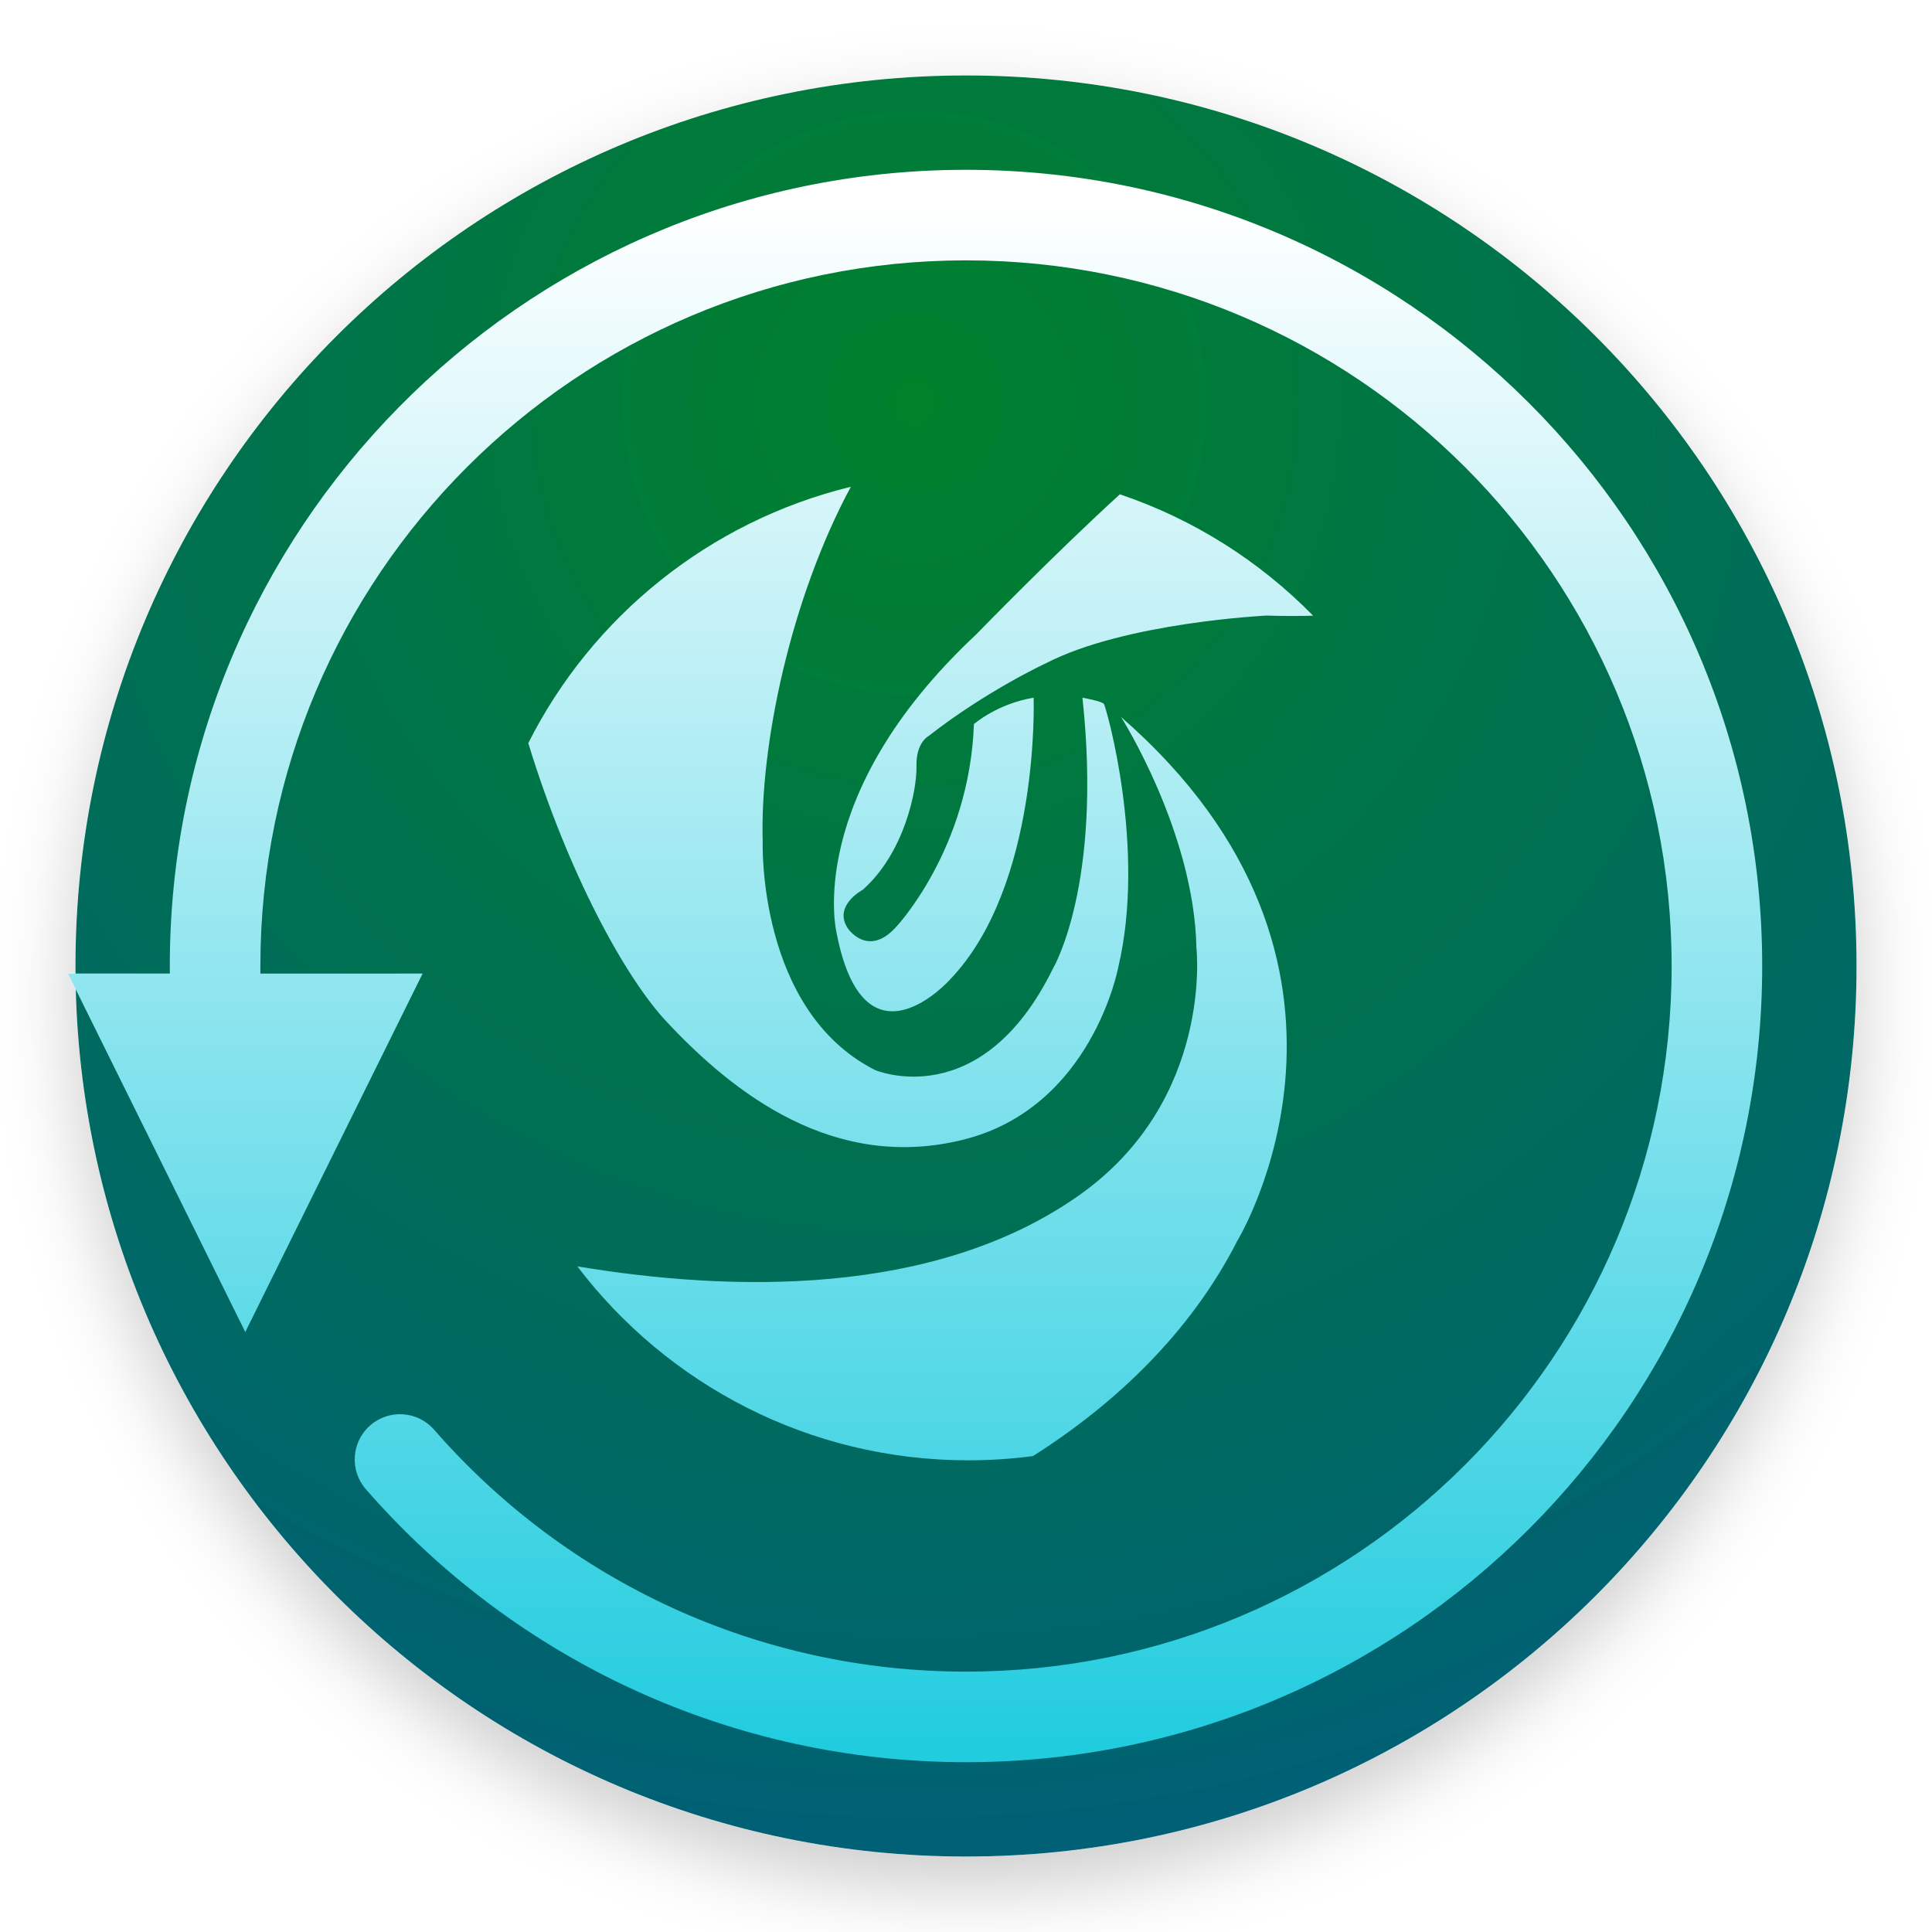
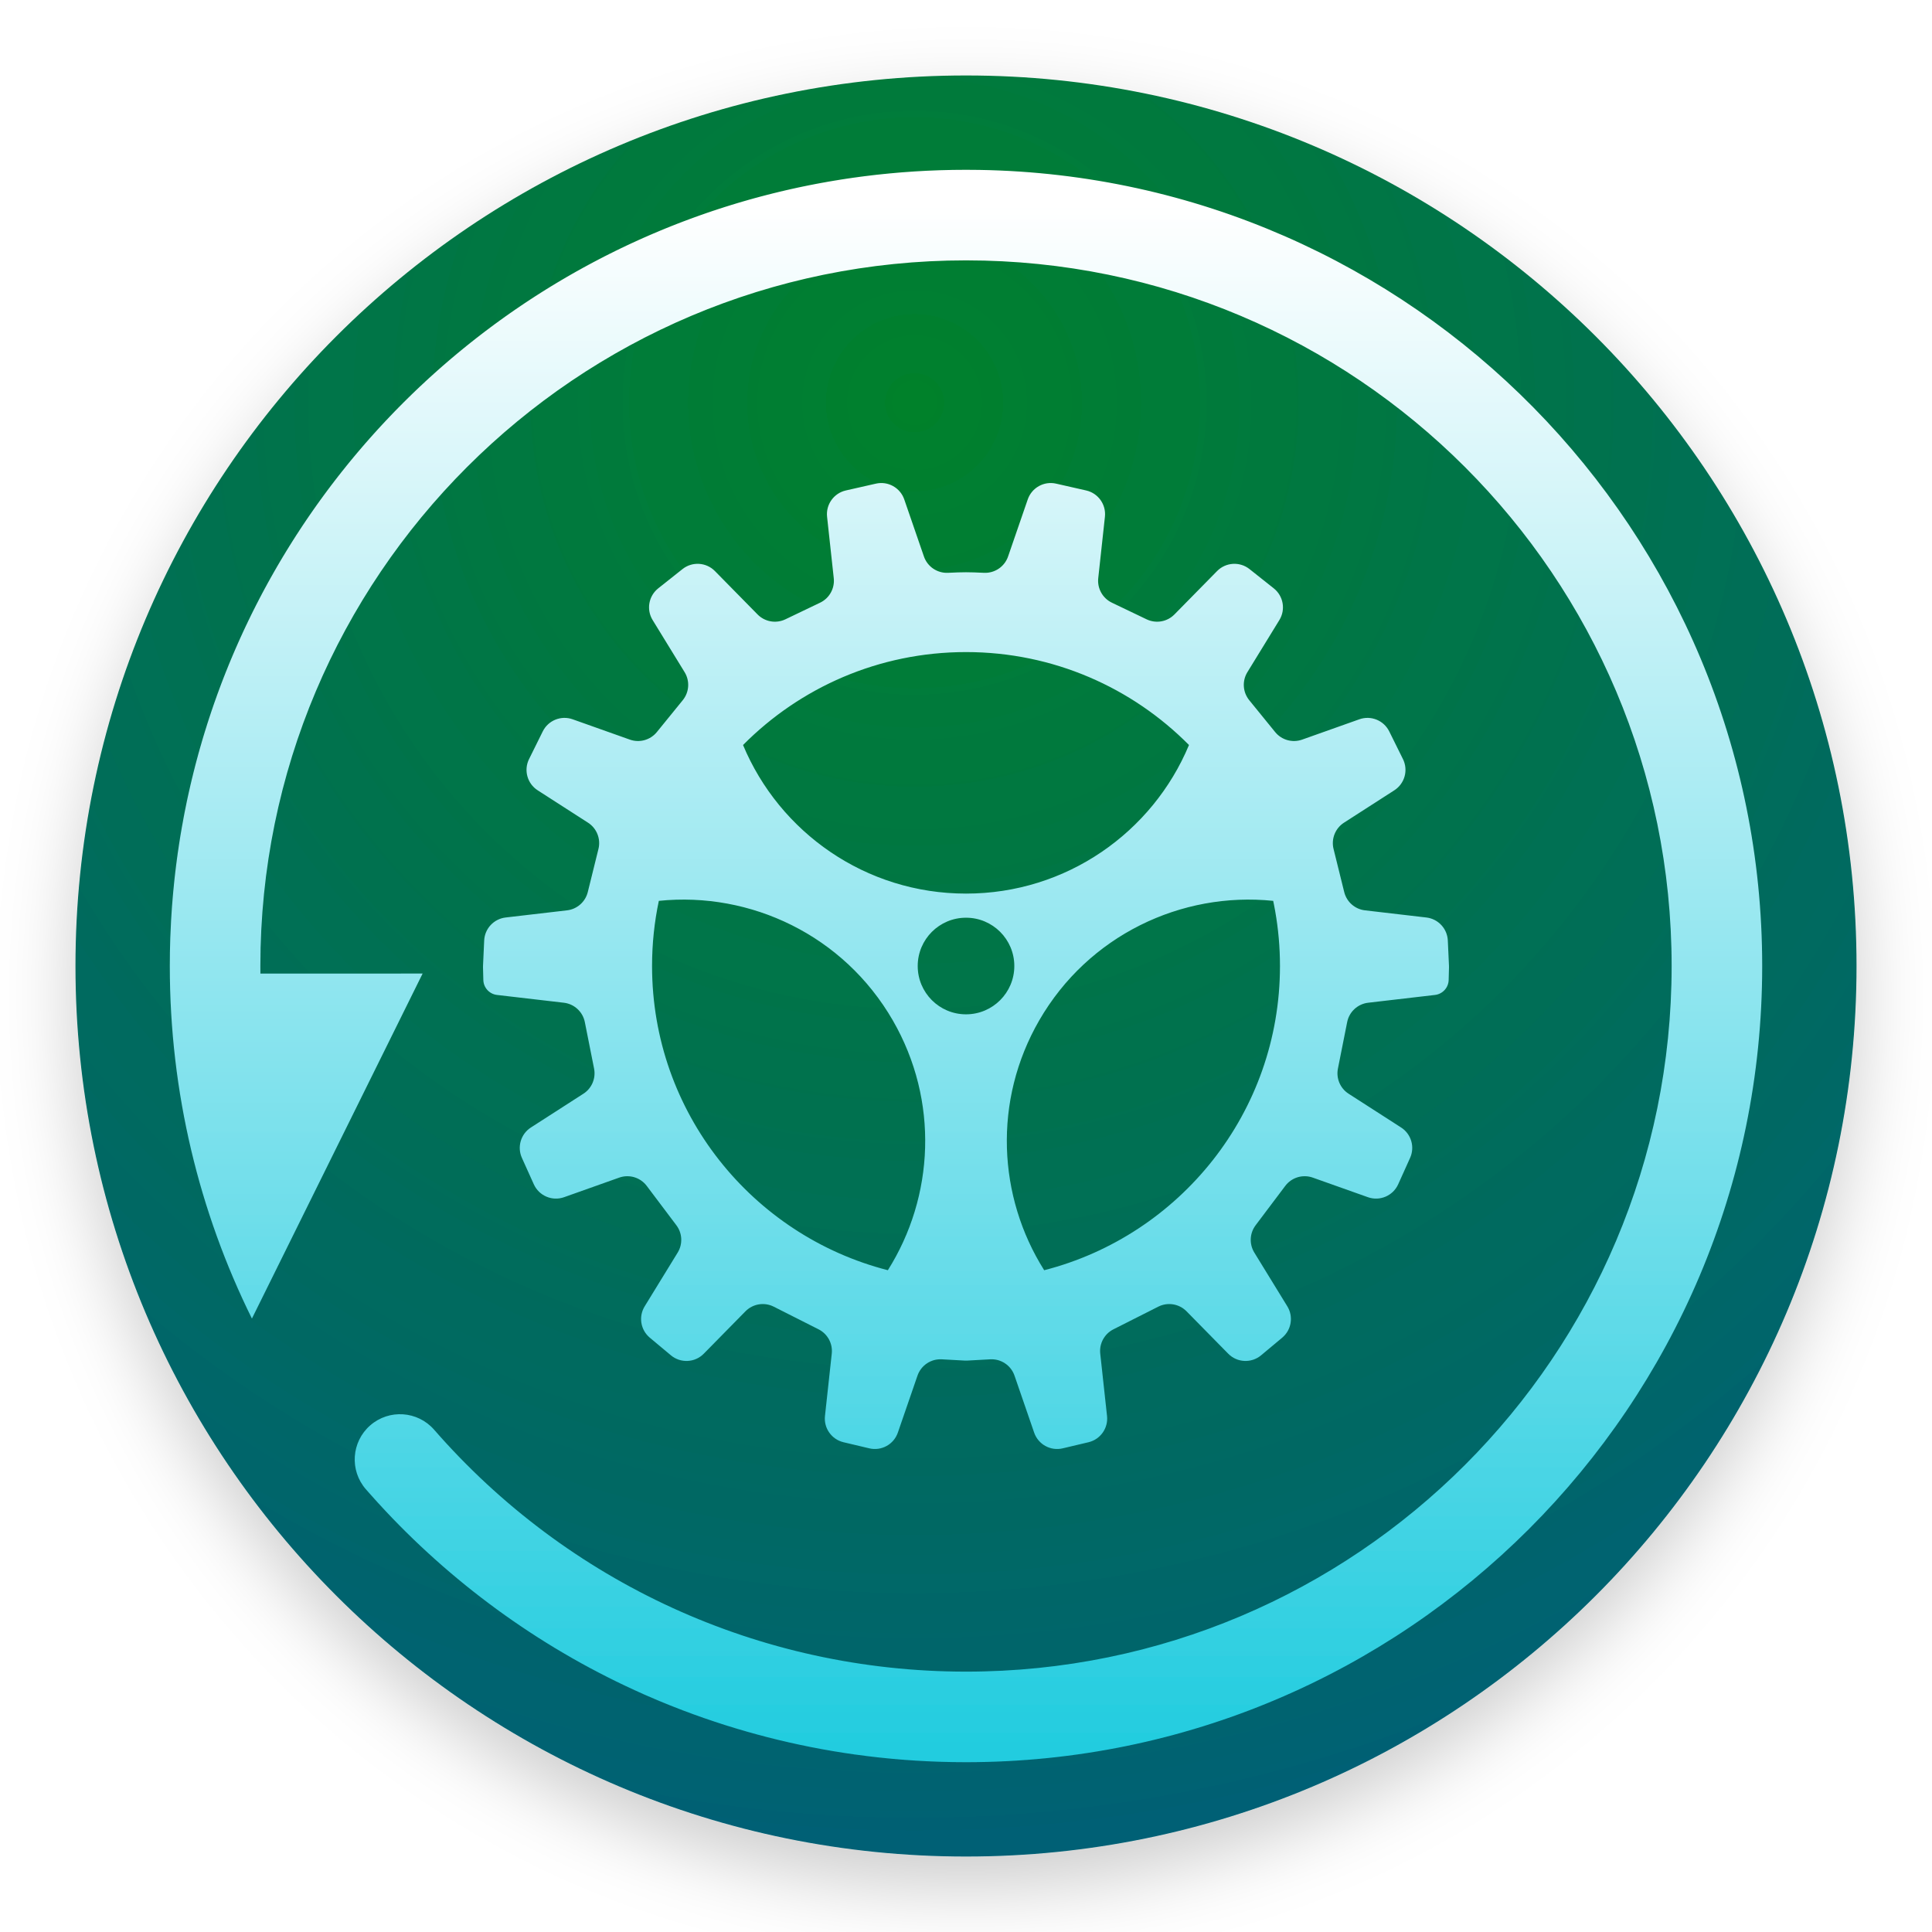
<svg xmlns="http://www.w3.org/2000/svg" width="256" height="256" viewBox="0 0 256 256">
  <defs>
-     <filter id="deepin-clone-a" width="123.7%" height="122.9%" x="-12.3%" y="-11.4%" filterUnits="objectBoundingBox">
+     <filter id="deepin-clone-a" width="122.9%" height="122.9%" x="-11.4%" y="-11.4%" filterUnits="objectBoundingBox">
      <feOffset dy="4" in="SourceAlpha" result="shadowOffsetOuter1" />
      <feGaussianBlur in="shadowOffsetOuter1" result="shadowBlurOuter1" stdDeviation="5" />
-       <feComposite in="shadowBlurOuter1" in2="SourceAlpha" operator="out" result="shadowBlurOuter1" />
      <feColorMatrix in="shadowBlurOuter1" result="shadowMatrixOuter1" values="0 0 0 0 0   0 0 0 0 0   0 0 0 0 0  0 0 0 0.2 0" />
      <feMerge>
        <feMergeNode in="shadowMatrixOuter1" />
        <feMergeNode in="SourceGraphic" />
      </feMerge>
    </filter>
    <radialGradient id="deepin-clone-b" cx="47.157%" cy="18.859%" r="79.474%" fx="47.157%" fy="18.859%">
      <stop offset="0%" stop-color="#00812B" />
      <stop offset="100%" stop-color="#006174" />
    </radialGradient>
    <linearGradient id="deepin-clone-c" x1="50%" x2="50%" y1="1.859%" y2="100%">
      <stop offset="0%" stop-color="#FFF" />
      <stop offset="100%" stop-color="#21CCDF" />
    </linearGradient>
  </defs>
  <g fill="none" fill-rule="evenodd" filter="url(#deepin-clone-a)" transform="translate(10 10)">
    <circle cx="118" cy="118" r="118" fill="url(#deepin-clone-b)" />
-     <path fill="url(#deepin-clone-c)" fill-rule="nonzero" d="M103.755,0.014 L105.5,0 C163.766,0 211,47.234 211,105.5 C211,163.766 163.766,211 105.5,211 C74.621,211 45.89,197.65 25.981,174.835 C23.802,172.338 24.06,168.548 26.557,166.369 C29.054,164.19 32.844,164.448 35.023,166.945 C52.677,187.176 78.124,199 105.5,199 C157.139,199 199,157.139 199,105.5 C199,53.861 157.139,12 105.5,12 C53.861,12 12,53.861 12,105.5 C12,105.834 12.002,106.167 12.005,106.501 L33.5,106.5 L10,154 L-13.5,106.5 L0.005,106.5 L0,105.5 C0,47.817 46.294,0.946 103.755,0.014 L105.5,0 Z M126.039,72.5 C163.746,105.373 141.46,141.895 141.46,141.895 C135.322,153.977 125.35,163.483 114.366,170.44 C111.561,170.809 108.699,171 105.793,171 C84.66,171 65.881,160.918 54,145.3 C74.009,148.634 101.2,149.503 120.493,135.877 C138.33,123.276 136.032,103.097 136.032,103.097 C135.736,87.747 126.039,72.5 126.039,72.5 Z M90.243,42 C82.241,56.847 78.172,76.342 78.562,89.044 C78.562,89.044 77.825,111.364 93.439,119.281 C93.439,119.281 107.471,125.309 117.033,105.815 C117.033,105.815 123.605,94.814 120.93,69.95 C120.93,69.95 123.489,70.392 123.779,70.789 C124.068,71.182 129.431,89.931 125.663,105.719 C125.663,105.719 122.194,124.273 105.136,128.516 C88.085,132.759 74.797,122.493 65.774,112.823 C60.346,107.005 52.792,93.264 47.5,75.967 C55.953,59.186 71.509,46.562 90.243,42 Z M125.888,43 C135.665,46.29 144.409,51.859 151.5,59.084 C149.518,59.136 147.443,59.138 145.329,59.067 C145.329,59.067 126.632,59.967 116.149,65.357 C116.149,65.357 108.331,68.951 100.516,75.044 C100.516,75.044 98.857,75.899 98.938,79.039 C99.008,82.17 97.346,90.516 91.809,95.408 C91.809,95.408 87.857,97.503 89.833,100.501 C89.833,100.501 92.502,104.496 96.262,100.3 C96.262,100.3 105.957,90.018 106.55,73.448 C106.55,73.448 109.617,70.748 114.461,69.951 C114.461,69.951 115.353,94.809 103.387,107.29 C103.387,107.29 92.232,119.814 88.46,101.659 L88.348,101.1 C88.348,101.1 83.895,83.028 106.849,61.566 L106.863,61.551 C107.296,61.106 117.344,50.783 125.888,43 Z" transform="translate(12.5 12.5)" />
+     <path fill="url(#deepin-clone-c)" fill-rule="nonzero" d="M105.5,0 L107.245,0.014 C164.706,0.946 211,47.817 211,105.5 C211,163.766 163.766,211 105.5,211 L105.5,211 L103.755,210.986 C103.157,210.976 102.559,210.961 101.962,210.942 L102.106,210.946 C101.574,210.929 101.043,210.908 100.512,210.884 L101.962,210.942 C101.34,210.921 100.719,210.895 100.099,210.864 L100.512,210.884 C99.933,210.856 99.354,210.825 98.776,210.788 L100.099,210.864 C99.503,210.834 98.907,210.799 98.313,210.759 L98.776,210.788 C98.224,210.753 97.674,210.714 97.124,210.671 L98.313,210.759 C97.705,210.718 97.099,210.672 96.494,210.621 L97.124,210.671 C96.548,210.626 95.973,210.575 95.399,210.521 L96.494,210.621 C95.91,210.572 95.327,210.517 94.746,210.459 L95.399,210.521 C94.957,210.479 94.517,210.434 94.077,210.386 L94.076,210.389 C93.565,210.331 93.055,210.272 92.545,210.21 L92.545,210.212 C91.972,210.139 91.4,210.065 90.829,209.985 L90.829,209.988 C82.969,208.889 75.329,206.921 68.029,204.15 L68.028,204.152 C67.46,203.933 66.893,203.713 66.329,203.487 L66.327,203.488 C65.797,203.274 65.268,203.058 64.741,202.837 L65.57,203.182 C65.113,202.995 64.657,202.804 64.203,202.611 L64.741,202.837 C64.178,202.601 63.617,202.36 63.058,202.115 L64.203,202.611 C63.729,202.409 63.257,202.204 62.787,201.996 L62.787,201.995 C49.784,196.232 38.164,187.917 28.561,177.686 L28.73,177.866 C28.347,177.46 27.968,177.051 27.591,176.638 L28.561,177.686 C28.191,177.291 27.824,176.893 27.459,176.493 L27.591,176.638 C27.233,176.246 26.877,175.85 26.524,175.452 L27.459,176.493 C27.075,176.071 26.694,175.646 26.316,175.217 L26.317,175.217 L25.894,174.735 L25.894,174.735 L25.981,174.835 C23.802,172.338 24.06,168.548 26.557,166.369 C29.054,164.19 32.844,164.448 35.023,166.945 C52.677,187.176 78.124,199 105.5,199 C157.139,199 199,157.139 199,105.5 C199,53.861 157.139,12 105.5,12 C53.861,12 12,53.861 12,105.5 C12,105.834 12.002,106.167 12.005,106.501 L33.5,106.5 L10.881,152.217 C3.915,138.135 0,122.275 0,105.5 C0,104.259 0.021,103.022 0.064,101.791 C0.091,101.007 0.127,100.224 0.171,99.444 C0.238,98.259 0.325,97.079 0.431,95.904 L0.348,96.874 C0.393,96.309 0.443,95.745 0.498,95.183 L0.431,95.904 C0.487,95.283 0.548,94.663 0.615,94.045 L0.498,95.183 C0.552,94.63 0.61,94.077 0.672,93.526 L0.615,94.045 C0.669,93.541 0.727,93.038 0.789,92.537 L0.672,93.526 C0.738,92.944 0.808,92.362 0.884,91.782 L0.789,92.537 C0.857,91.977 0.93,91.418 1.007,90.862 L0.884,91.782 C0.955,91.233 1.031,90.685 1.11,90.139 L1.007,90.862 C1.101,90.187 1.201,89.514 1.307,88.844 L1.11,90.139 C1.191,89.582 1.277,89.028 1.367,88.474 L1.307,88.844 C1.377,88.404 1.45,87.965 1.525,87.528 L1.367,88.474 C1.458,87.913 1.553,87.354 1.653,86.795 L1.525,87.528 C1.644,86.831 1.771,86.137 1.904,85.445 L1.653,86.795 C1.748,86.263 1.847,85.733 1.951,85.204 L1.904,85.445 C1.971,85.094 2.04,84.744 2.111,84.395 L1.951,85.204 C2.064,84.623 2.182,84.044 2.304,83.466 L2.111,84.395 C2.204,83.939 2.3,83.483 2.398,83.029 L2.304,83.466 C2.422,82.912 2.544,82.359 2.671,81.808 L2.398,83.029 C2.532,82.411 2.672,81.795 2.817,81.181 L2.671,81.808 C2.791,81.284 2.915,80.763 3.043,80.242 L2.817,81.181 C2.966,80.546 3.122,79.913 3.283,79.282 L3.043,80.242 C3.173,79.711 3.308,79.18 3.447,78.652 L3.283,79.282 C3.412,78.778 3.545,78.275 3.681,77.773 L3.447,78.652 C3.586,78.122 3.729,77.594 3.876,77.067 L3.681,77.773 C3.822,77.254 3.968,76.735 4.117,76.218 L3.876,77.067 C4.035,76.496 4.199,75.928 4.368,75.361 L4.117,76.218 C4.241,75.788 4.367,75.359 4.497,74.931 L4.368,75.361 C4.519,74.854 4.673,74.348 4.832,73.844 L4.497,74.931 C4.682,74.317 4.873,73.705 5.07,73.096 L4.832,73.844 C4.996,73.32 5.165,72.798 5.337,72.278 L5.07,73.096 C5.262,72.501 5.459,71.908 5.661,71.317 L5.337,72.278 C5.504,71.774 5.675,71.272 5.85,70.771 L5.661,71.317 C5.814,70.87 5.97,70.424 6.129,69.979 L5.85,70.771 C6.036,70.235 6.227,69.702 6.422,69.17 L6.129,69.979 C6.315,69.46 6.504,68.942 6.698,68.426 L6.422,69.17 C6.606,68.67 6.793,68.17 6.984,67.673 L6.698,68.426 C6.895,67.903 7.095,67.381 7.3,66.861 L6.984,67.673 C7.184,67.153 7.388,66.635 7.596,66.118 L7.3,66.861 C7.529,66.28 7.762,65.702 8.001,65.126 L7.596,66.118 C7.793,65.628 7.994,65.14 8.198,64.654 L8.001,65.126 C8.193,64.664 8.388,64.203 8.586,63.744 L8.198,64.654 C8.407,64.158 8.619,63.664 8.835,63.172 L8.586,63.744 C8.797,63.253 9.013,62.765 9.232,62.278 L8.835,63.172 C9.056,62.668 9.281,62.166 9.509,61.666 L9.232,62.278 C9.458,61.775 9.687,61.275 9.921,60.776 L9.509,61.666 C9.732,61.178 9.959,60.693 10.189,60.21 L9.921,60.776 C10.152,60.285 10.386,59.795 10.624,59.307 L10.189,60.21 C10.429,59.705 10.673,59.203 10.921,58.703 L10.624,59.307 C10.836,58.872 11.052,58.438 11.27,58.005 L10.921,58.703 C11.167,58.206 11.417,57.712 11.67,57.221 L11.27,58.005 C11.54,57.471 11.814,56.939 12.093,56.409 L11.67,57.221 C11.914,56.748 12.161,56.278 12.411,55.809 L12.093,56.409 C12.321,55.976 12.552,55.545 12.786,55.115 L12.411,55.809 C12.675,55.317 12.942,54.827 13.213,54.34 L12.786,55.115 C13.04,54.65 13.297,54.186 13.557,53.724 L13.213,54.34 C13.479,53.86 13.75,53.382 14.023,52.907 L13.557,53.724 C13.848,53.21 14.142,52.698 14.441,52.189 L14.023,52.907 C14.28,52.462 14.54,52.018 14.803,51.576 L14.441,52.189 C14.701,51.745 14.965,51.303 15.232,50.863 L14.803,51.576 C15.091,51.092 15.384,50.611 15.679,50.132 L15.232,50.863 C15.505,50.413 15.782,49.965 16.061,49.519 L15.679,50.132 C15.952,49.691 16.228,49.252 16.507,48.815 L16.061,49.519 C16.356,49.049 16.654,48.583 16.955,48.118 L16.507,48.815 C16.805,48.347 17.107,47.882 17.413,47.419 L16.955,48.118 C17.245,47.672 17.537,47.229 17.833,46.788 L17.413,47.419 C17.706,46.976 18.002,46.534 18.302,46.095 L17.833,46.788 C18.13,46.345 18.431,45.905 18.734,45.467 L18.302,46.095 C18.61,45.644 18.921,45.196 19.236,44.749 L18.734,45.467 C19.052,45.009 19.373,44.553 19.698,44.1 L19.236,44.749 C19.549,44.306 19.865,43.866 20.184,43.428 L19.698,44.1 C20.012,43.662 20.33,43.225 20.651,42.792 L20.184,43.428 C20.498,42.996 20.816,42.567 21.137,42.141 L20.651,42.792 C20.966,42.366 21.284,41.943 21.605,41.523 L21.137,42.141 C21.468,41.701 21.802,41.263 22.14,40.828 L21.605,41.523 C21.915,41.117 22.228,40.714 22.543,40.313 L22.14,40.828 C22.465,40.41 22.793,39.994 23.124,39.581 L22.543,40.313 C22.898,39.862 23.257,39.414 23.619,38.969 L23.124,39.581 C23.452,39.172 23.783,38.765 24.117,38.361 L23.619,38.969 C23.947,38.566 24.278,38.165 24.611,37.767 L24.117,38.361 C24.465,37.939 24.817,37.52 25.172,37.103 L24.611,37.767 C24.966,37.344 25.324,36.923 25.685,36.506 L25.172,37.103 C25.515,36.701 25.861,36.301 26.209,35.904 L25.685,36.506 C26.036,36.1 26.39,35.697 26.747,35.297 L26.209,35.904 C26.568,35.497 26.929,35.091 27.294,34.689 L26.747,35.297 C27.103,34.899 27.461,34.503 27.822,34.11 L27.294,34.689 C27.65,34.296 28.009,33.906 28.371,33.518 L27.822,34.11 C28.188,33.712 28.557,33.317 28.929,32.925 L28.371,33.518 C28.744,33.119 29.12,32.722 29.498,32.329 L28.929,32.925 C29.295,32.539 29.664,32.155 30.037,31.774 L29.498,32.329 C29.873,31.94 30.251,31.554 30.631,31.17 L30.037,31.774 C30.412,31.39 30.79,31.009 31.171,30.631 L30.631,31.17 C31.008,30.79 31.389,30.413 31.772,30.039 L31.171,30.631 C31.562,30.242 31.956,29.857 32.353,29.475 L31.772,30.039 C32.143,29.676 32.517,29.316 32.893,28.959 L32.353,29.475 C32.738,29.104 33.126,28.736 33.517,28.371 L32.893,28.959 C33.302,28.571 33.714,28.186 34.129,27.805 L33.517,28.371 C33.889,28.024 34.264,27.679 34.641,27.337 L34.129,27.805 C34.524,27.442 34.922,27.081 35.323,26.724 L34.641,27.337 C35.063,26.955 35.487,26.576 35.915,26.2 L35.323,26.724 C35.696,26.391 36.071,26.061 36.449,25.734 L35.915,26.2 C36.323,25.841 36.734,25.486 37.148,25.134 L36.449,25.734 C36.872,25.368 37.297,25.006 37.725,24.646 L37.148,25.134 C37.54,24.8 37.934,24.47 38.331,24.142 L37.725,24.646 C38.145,24.294 38.568,23.944 38.994,23.598 L38.331,24.142 C38.751,23.795 39.173,23.451 39.598,23.111 L38.994,23.598 C39.42,23.252 39.848,22.909 40.28,22.569 L39.598,23.111 C40.006,22.784 40.416,22.46 40.829,22.14 L40.28,22.569 C40.706,22.233 41.136,21.9 41.568,21.571 L40.829,22.14 C41.253,21.811 41.679,21.485 42.107,21.162 L41.568,21.571 C42.001,21.24 42.437,20.913 42.876,20.589 L42.107,21.162 C42.535,20.84 42.965,20.522 43.397,20.206 L42.876,20.589 C43.31,20.268 43.746,19.951 44.185,19.637 L43.397,20.206 C43.836,19.886 44.277,19.57 44.72,19.257 L44.185,19.637 C44.618,19.328 45.053,19.021 45.49,18.718 L44.72,19.257 C45.163,18.944 45.609,18.634 46.057,18.328 L45.49,18.718 C45.935,18.41 46.382,18.105 46.832,17.804 L46.057,18.328 C46.5,18.025 46.946,17.726 47.393,17.43 L46.832,17.804 C47.274,17.508 47.718,17.215 48.164,16.925 L47.393,17.43 C47.845,17.131 48.299,16.836 48.756,16.544 L48.164,16.925 C48.63,16.623 49.099,16.324 49.57,16.029 L48.756,16.544 C49.214,16.251 49.674,15.962 50.137,15.676 L49.57,16.029 C49.989,15.767 50.41,15.507 50.833,15.25 L50.137,15.676 C50.614,15.382 51.094,15.091 51.575,14.804 L50.833,15.25 C51.283,14.977 51.735,14.707 52.19,14.44 L51.575,14.804 C52.045,14.524 52.516,14.248 52.99,13.976 L52.19,14.44 C52.657,14.166 53.126,13.896 53.598,13.629 L52.99,13.976 C53.445,13.714 53.902,13.456 54.362,13.2 L53.598,13.629 C54.11,13.339 54.625,13.053 55.143,12.771 L54.362,13.2 C54.822,12.945 55.285,12.693 55.749,12.444 L55.143,12.771 C55.615,12.514 56.09,12.26 56.567,12.01 L55.749,12.444 C56.248,12.176 56.75,11.913 57.254,11.653 L56.567,12.01 C57.019,11.773 57.474,11.539 57.93,11.308 L57.254,11.653 C57.727,11.41 58.201,11.17 58.678,10.933 L57.93,11.308 C58.406,11.067 58.884,10.83 59.364,10.596 L58.678,10.933 C59.181,10.684 59.685,10.439 60.192,10.197 L59.364,10.596 C59.853,10.358 60.344,10.123 60.837,9.893 L60.192,10.197 C60.661,9.974 61.133,9.753 61.606,9.537 L60.837,9.893 C61.36,9.648 61.885,9.407 62.413,9.171 L61.606,9.537 C62.109,9.306 62.614,9.08 63.12,8.857 L62.413,9.171 C62.885,8.959 63.359,8.751 63.835,8.547 L63.12,8.857 C63.62,8.638 64.121,8.422 64.625,8.21 L63.835,8.547 C64.341,8.329 64.849,8.115 65.359,7.905 L64.625,8.21 C65.13,7.998 65.637,7.789 66.147,7.584 L65.359,7.905 C65.848,7.704 66.338,7.506 66.83,7.312 L66.147,7.584 C66.657,7.379 67.168,7.178 67.682,6.981 L66.83,7.312 C67.327,7.116 67.826,6.924 68.327,6.735 L67.682,6.981 C68.195,6.784 68.709,6.591 69.226,6.402 L68.327,6.735 C68.863,6.534 69.4,6.336 69.94,6.143 L69.226,6.402 C69.726,6.218 70.228,6.039 70.732,5.863 L69.94,6.143 C70.482,5.949 71.026,5.76 71.571,5.574 L70.732,5.863 C71.252,5.682 71.775,5.504 72.299,5.33 L71.571,5.574 C72.117,5.389 72.664,5.208 73.213,5.032 L72.299,5.33 C72.809,5.161 73.321,4.996 73.834,4.835 L73.213,5.032 C73.768,4.854 74.325,4.68 74.884,4.511 L73.834,4.835 C74.358,4.67 74.884,4.509 75.411,4.353 L74.884,4.511 C75.388,4.358 75.893,4.209 76.4,4.064 L75.411,4.353 C75.95,4.193 76.49,4.037 77.032,3.885 L76.4,4.064 C76.916,3.917 77.433,3.773 77.951,3.633 L77.032,3.885 C77.563,3.737 78.096,3.593 78.631,3.452 L77.951,3.633 C78.502,3.485 79.054,3.34 79.608,3.201 L78.631,3.452 C79.165,3.312 79.701,3.176 80.239,3.044 L79.608,3.201 C80.165,3.06 80.723,2.924 81.284,2.792 L80.239,3.044 C80.774,2.912 81.31,2.785 81.848,2.662 L81.284,2.792 C81.818,2.667 82.354,2.546 82.891,2.428 L81.848,2.662 C82.397,2.536 82.947,2.414 83.499,2.297 L82.891,2.428 C83.352,2.328 83.813,2.23 84.275,2.136 L83.499,2.297 C84.061,2.178 84.624,2.064 85.189,1.953 L84.275,2.136 C84.807,2.027 85.341,1.922 85.876,1.822 L85.189,1.953 C85.724,1.849 86.259,1.749 86.797,1.653 L85.876,1.822 C86.452,1.713 87.029,1.61 87.608,1.511 L86.797,1.653 C87.358,1.552 87.92,1.457 88.484,1.365 L87.608,1.511 C88.181,1.413 88.756,1.32 89.332,1.231 L88.484,1.365 C89.025,1.277 89.567,1.194 90.111,1.114 L89.332,1.231 C89.896,1.144 90.462,1.062 91.028,0.984 L90.111,1.114 C90.681,1.031 91.252,0.952 91.825,0.878 L91.028,0.984 C91.46,0.925 91.893,0.868 92.327,0.814 L91.825,0.878 C92.39,0.805 92.956,0.736 93.523,0.672 L92.327,0.814 C92.853,0.749 93.381,0.687 93.91,0.629 L93.523,0.672 C94.08,0.609 94.639,0.551 95.198,0.497 L93.91,0.629 C94.494,0.566 95.079,0.507 95.666,0.452 L95.198,0.497 C95.768,0.441 96.339,0.391 96.912,0.344 L95.666,0.452 C96.116,0.411 96.568,0.372 97.02,0.336 L96.912,0.344 C97.476,0.299 98.042,0.258 98.608,0.222 L98.609,0.221 C100.887,0.075 103.185,0 105.5,0 L105.5,0 Z M117.437,41.584 L121.422,42.489 C123.016,42.851 124.085,44.351 123.908,45.976 L123.023,54.108 C122.875,55.465 123.6,56.769 124.832,57.359 L129.433,59.563 C130.674,60.157 132.154,59.897 133.118,58.917 L138.769,53.17 C139.923,51.997 141.776,51.883 143.065,52.906 L146.28,55.458 C147.555,56.47 147.874,58.275 147.022,59.662 L142.785,66.566 C142.07,67.73 142.169,69.219 143.031,70.28 L146.463,74.501 C147.322,75.558 148.754,75.959 150.037,75.504 L157.621,72.81 C159.157,72.264 160.858,72.953 161.582,74.414 L163.399,78.084 C164.126,79.552 163.634,81.333 162.256,82.219 L155.585,86.51 C154.428,87.254 153.872,88.653 154.202,89.989 L155.615,95.701 C155.937,97.004 157.033,97.97 158.366,98.125 L166.501,99.073 C168.068,99.256 169.271,100.547 169.343,102.122 L169.497,105.464 C169.5,105.541 169.501,105.619 169.499,105.696 L169.455,107.355 C169.429,108.373 168.657,109.217 167.646,109.335 L158.79,110.367 C157.403,110.529 156.278,111.566 156.006,112.936 L154.782,119.091 C154.524,120.388 155.085,121.71 156.197,122.425 L163.152,126.898 C164.492,127.761 165,129.475 164.344,130.928 L162.767,134.425 C162.079,135.952 160.335,136.696 158.756,136.135 L151.453,133.541 C150.128,133.07 148.651,133.514 147.805,134.637 L143.876,139.854 C143.081,140.91 143.012,142.346 143.704,143.473 L148.077,150.596 C148.912,151.957 148.623,153.725 147.398,154.749 L144.603,157.085 C143.317,158.16 141.42,158.068 140.245,156.872 L134.723,151.256 C133.741,150.258 132.226,150.009 130.977,150.64 L125.035,153.642 C123.838,154.246 123.142,155.53 123.287,156.863 L124.187,165.124 C124.363,166.738 123.309,168.23 121.729,168.604 L118.315,169.413 C116.706,169.794 115.07,168.893 114.531,167.33 L111.929,159.781 C111.46,158.42 110.145,157.537 108.708,157.616 L105.678,157.785 C105.56,157.791 105.44,157.791 105.322,157.785 L102.292,157.616 C100.855,157.537 99.54,158.42 99.071,159.781 L96.469,167.33 C95.93,168.893 94.294,169.794 92.685,169.413 L89.271,168.604 C87.691,168.23 86.637,166.738 86.813,165.124 L87.713,156.863 C87.858,155.53 87.162,154.246 85.965,153.642 L80.023,150.64 C78.774,150.009 77.259,150.258 76.277,151.256 L70.755,156.872 C69.58,158.068 67.683,158.16 66.397,157.085 L63.602,154.749 C62.377,153.725 62.088,151.957 62.923,150.596 L67.296,143.473 C67.988,142.346 67.919,140.91 67.124,139.854 L63.195,134.637 C62.349,133.514 60.872,133.07 59.547,133.541 L52.244,136.135 C50.665,136.696 48.921,135.952 48.233,134.425 L46.656,130.928 C46,129.475 46.508,127.761 47.848,126.898 L54.803,122.425 C55.915,121.71 56.476,120.388 56.218,119.091 L54.994,112.936 C54.722,111.566 53.597,110.529 52.21,110.367 L43.354,109.335 C42.343,109.217 41.571,108.373 41.545,107.355 L41.501,105.696 C41.499,105.619 41.5,105.541 41.503,105.464 L41.657,102.122 C41.729,100.547 42.932,99.256 44.499,99.073 L52.634,98.125 C53.967,97.97 55.063,97.004 55.385,95.701 L56.798,89.989 C57.128,88.653 56.572,87.254 55.415,86.51 L48.744,82.219 C47.366,81.333 46.874,79.552 47.601,78.084 L49.418,74.414 C50.142,72.953 51.843,72.264 53.379,72.81 L60.963,75.504 C62.246,75.959 63.678,75.558 64.537,74.501 L67.969,70.28 C68.831,69.219 68.93,67.73 68.215,66.566 L63.978,59.662 C63.126,58.275 63.445,56.47 64.72,55.458 L67.935,52.906 C69.224,51.883 71.077,51.997 72.231,53.17 L77.882,58.917 C78.846,59.897 80.326,60.157 81.567,59.563 L86.168,57.359 C87.4,56.769 88.125,55.465 87.977,54.108 L87.092,45.976 C86.915,44.351 87.984,42.851 89.578,42.489 L93.563,41.584 C95.164,41.221 96.782,42.121 97.318,43.674 L99.924,51.235 C100.391,52.591 101.699,53.474 103.132,53.4 C104.093,53.351 104.882,53.326 105.5,53.326 C106.118,53.326 106.907,53.351 107.868,53.4 C109.301,53.474 110.609,52.591 111.076,51.235 L113.682,43.674 C114.218,42.121 115.836,41.221 117.437,41.584 Z M115.202,112.707 C109.051,123.361 109.722,136.081 115.859,145.811 C133.824,141.207 147.103,124.908 147.103,105.507 C147.103,103.025 146.886,100.594 146.469,98.232 L146.323,97.448 L146.205,96.868 C134.043,95.618 121.711,101.433 115.202,112.707 Z M64.799,96.868 C64.21,99.655 63.901,102.545 63.901,105.507 C63.901,124.908 77.18,141.207 95.146,145.81 C101.282,136.081 101.953,123.361 95.802,112.707 C89.293,101.433 76.96,95.618 64.799,96.868 Z M105.502,99.102 C101.967,99.102 99.102,101.967 99.102,105.502 C99.102,109.037 101.967,111.903 105.502,111.903 C109.037,111.903 111.902,109.037 111.902,105.502 C111.902,101.967 109.037,99.102 105.502,99.102 Z M105.502,63.903 C93.948,63.903 83.495,68.613 75.957,76.219 C80.781,87.78 92.193,95.906 105.502,95.906 C118.811,95.906 130.223,87.78 135.047,76.218 C127.509,68.613 117.055,63.903 105.502,63.903 Z" transform="translate(12.5 12.5)" />
  </g>
</svg>
